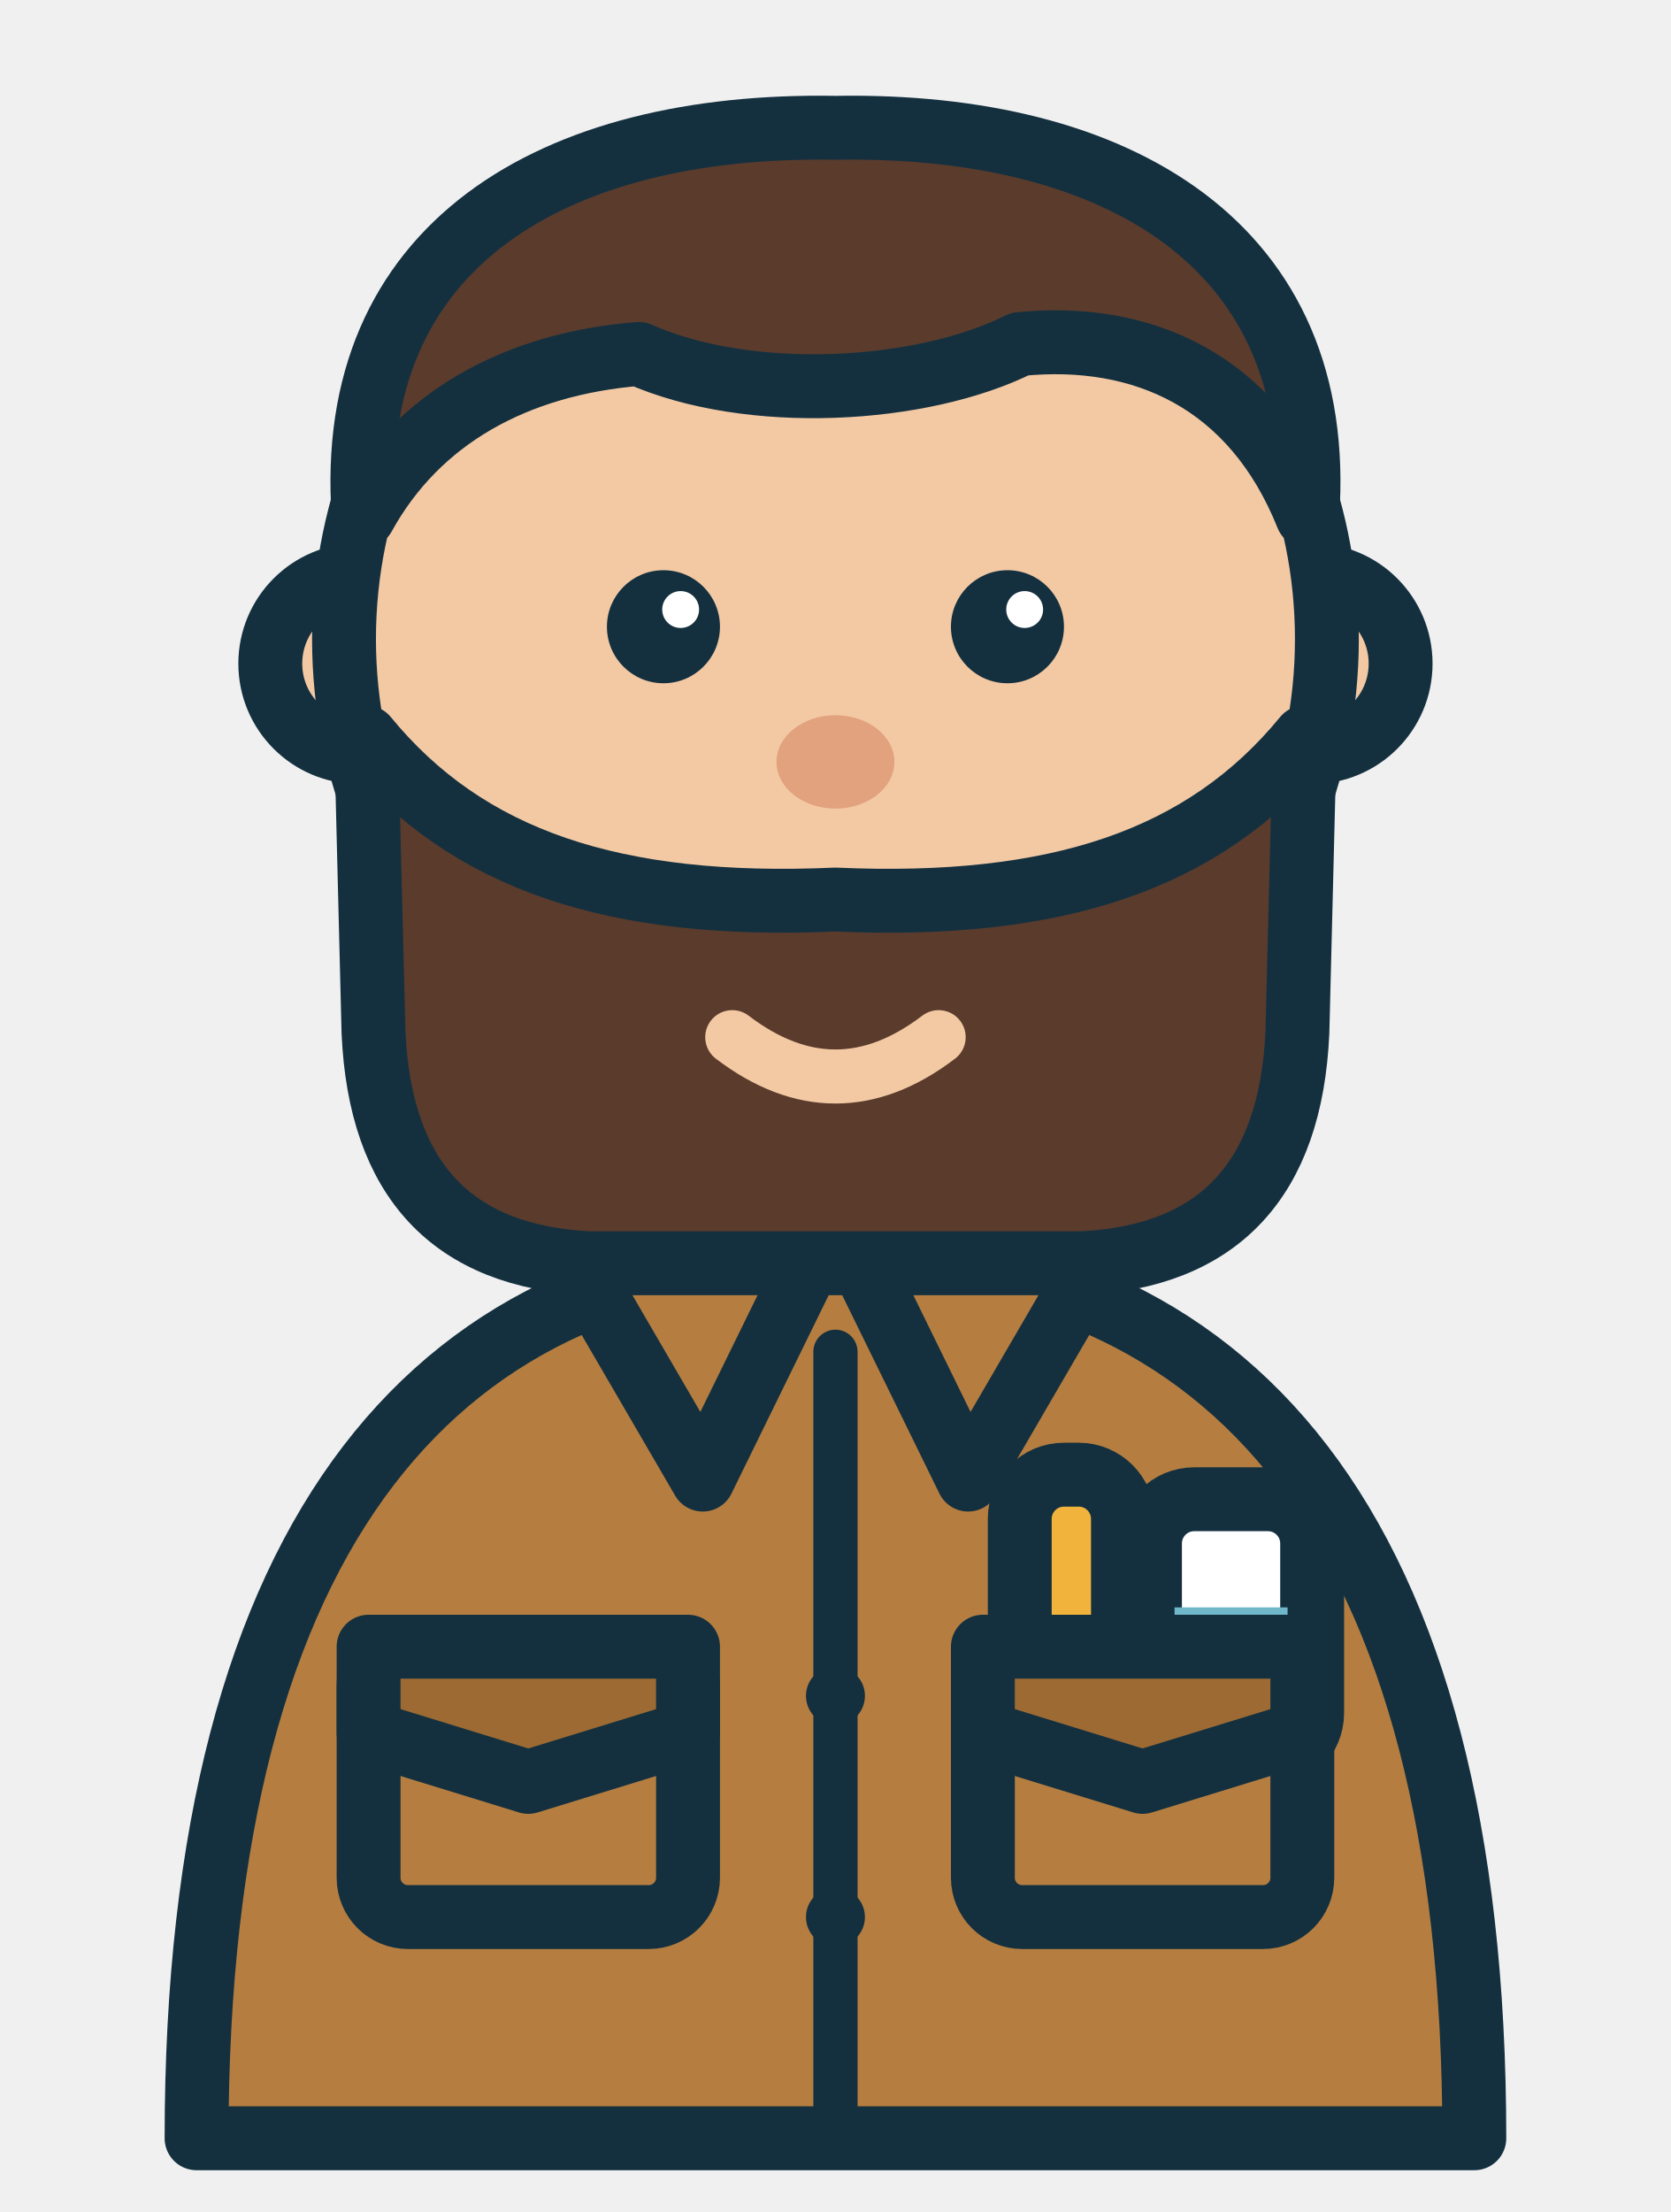
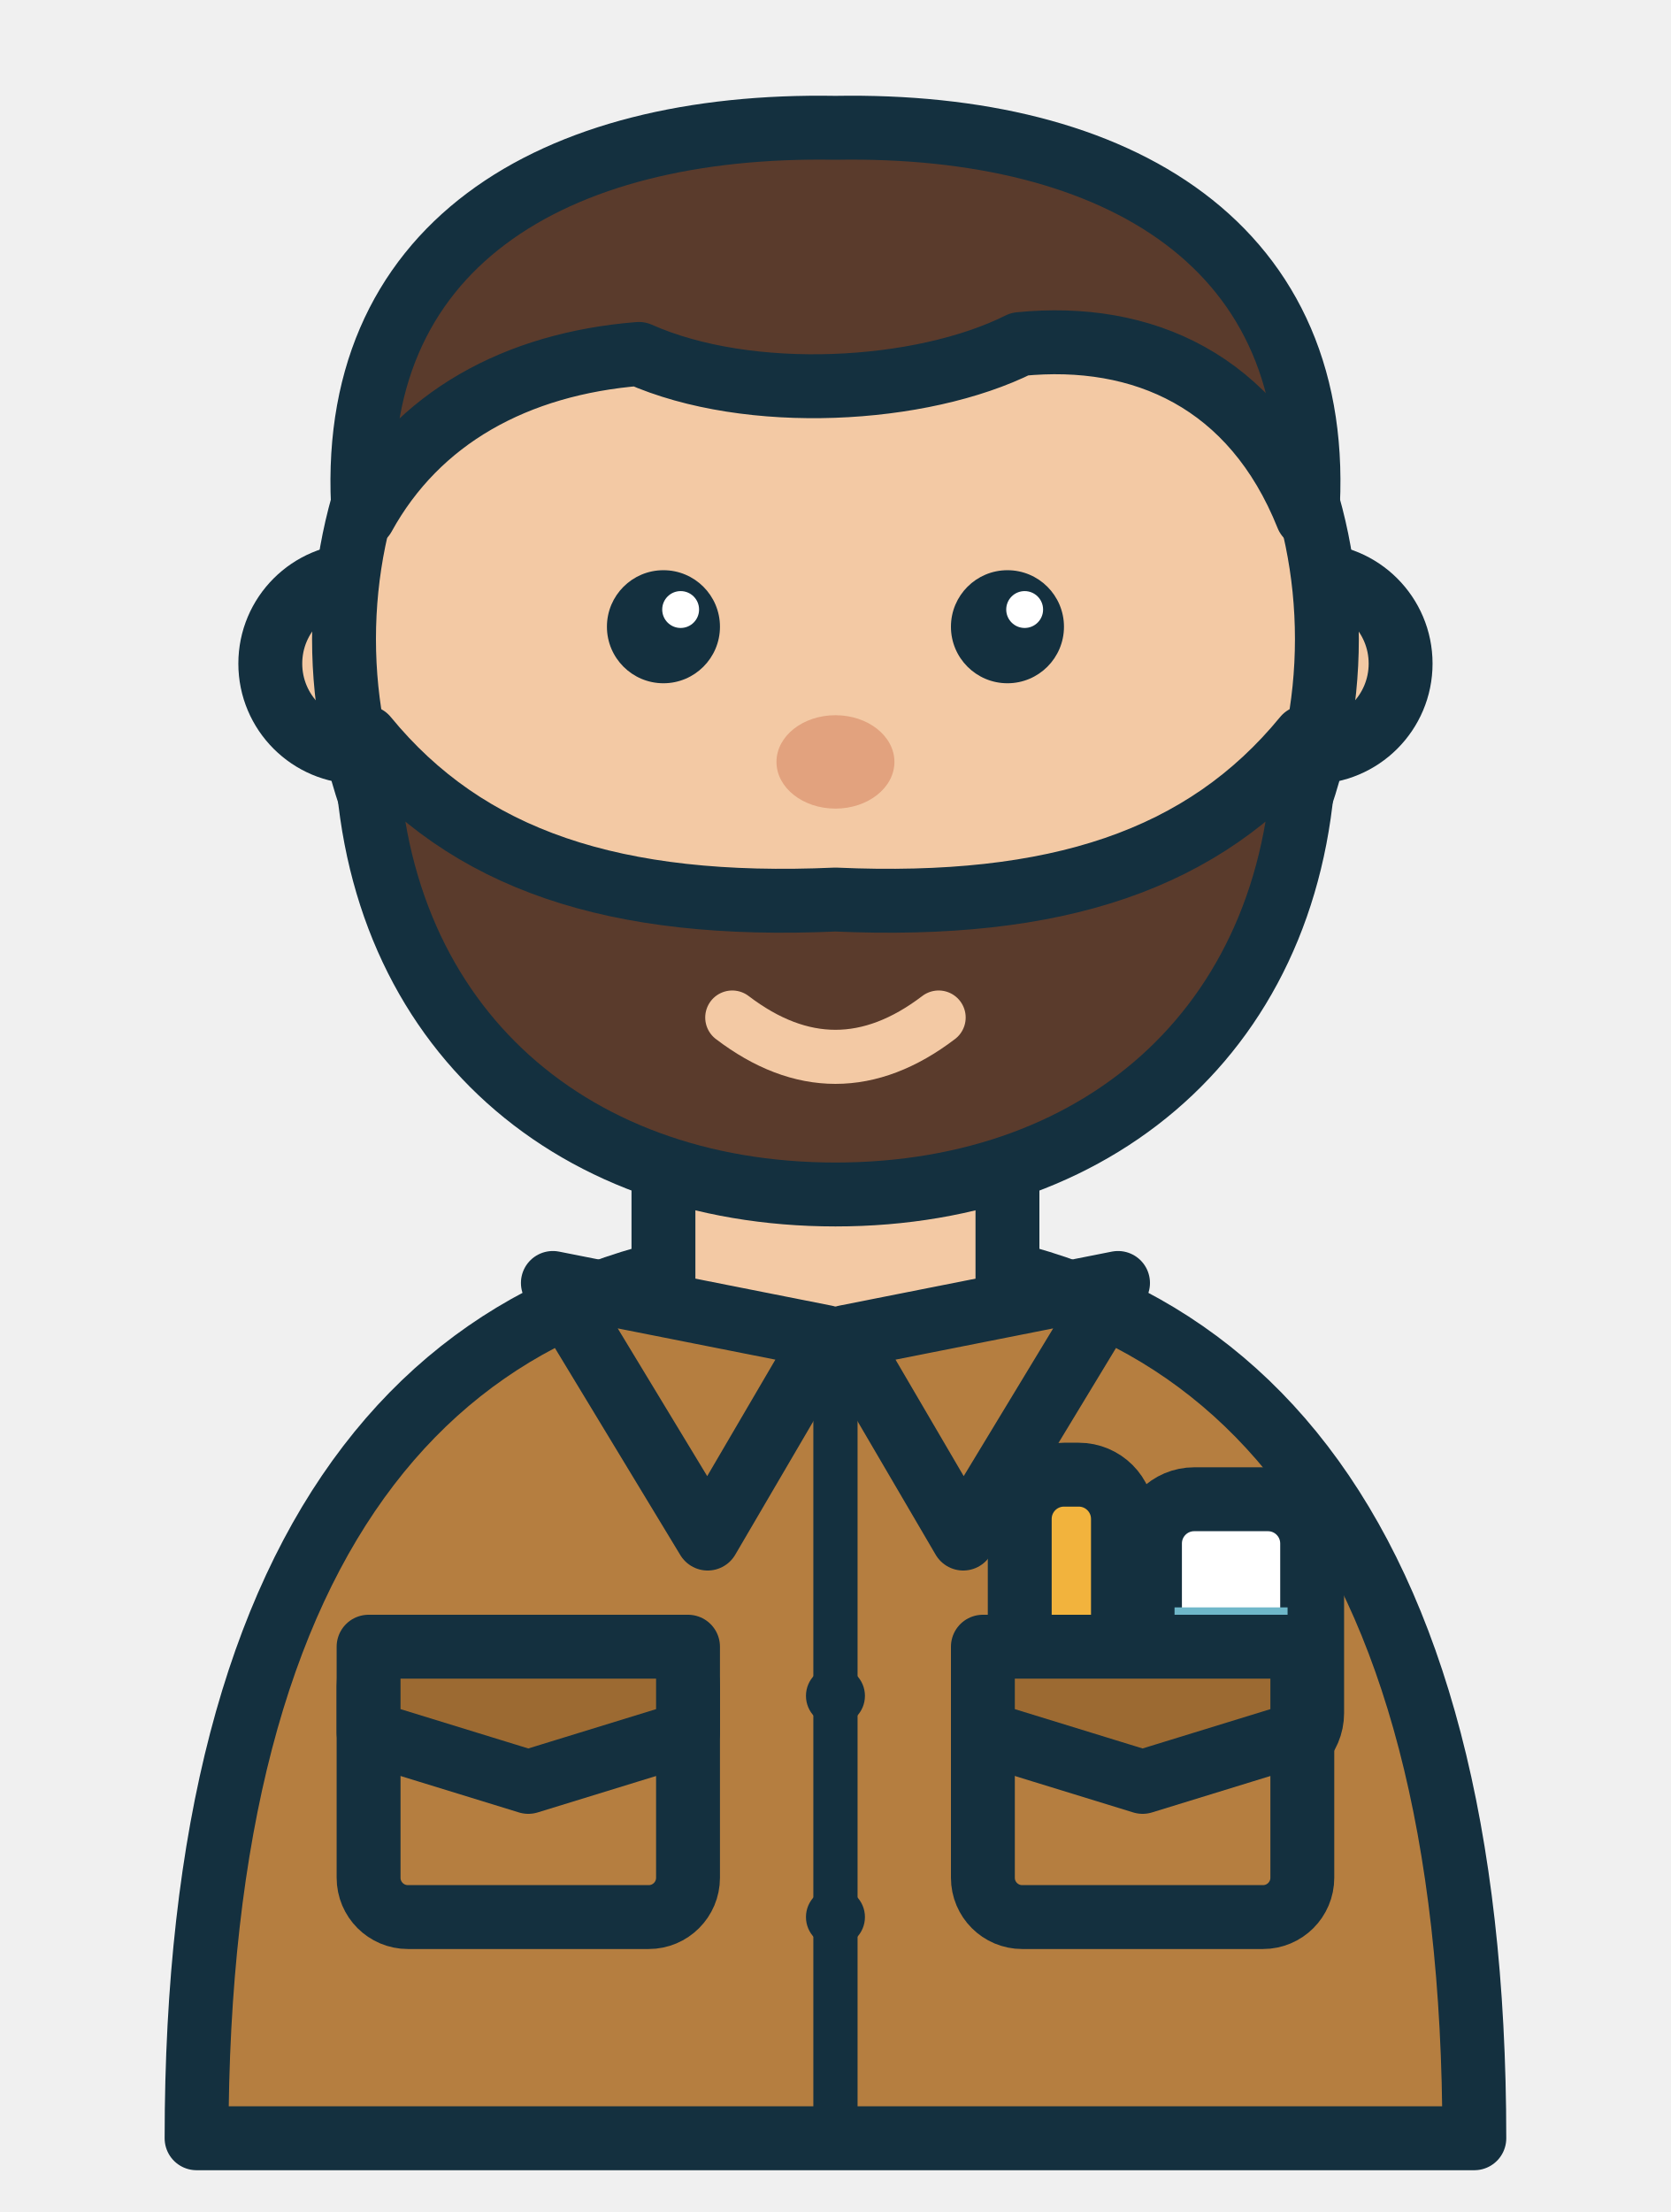
<svg xmlns="http://www.w3.org/2000/svg" viewBox="16 26 68 90" class="scientist">
  <style>
    .sc-line { stroke: #14303F; stroke-width: 2.6; stroke-linejoin: round; stroke-linecap: round; }
  </style>
  <path class="sc-line" d="M24 113 C24 88 34 77 50 77 C66 77 76 88 76 113 Z" fill="#B57E40" />
-   <path class="sc-line" d="M37.5 74 L49.6 76 L44.6 86.2 Z" fill="#B57E40" stroke-width="2.2" />
-   <path class="sc-line" d="M62.5 74 L50.4 76 L55.4 86.2 Z" fill="#B57E40" stroke-width="2.2" />
+   <rect class="sc-line" x="43" y="68" width="14" height="14" rx="3" fill="#F3C9A4" />
+   <path class="sc-line" d="M38.5 78.2 L49.6 80.4 L44.8 88.6 Z" fill="#B57E40" stroke-width="2.2" />
+   <path class="sc-line" d="M61.5 78.2 L50.4 80.4 L55.2 88.6 Z" fill="#B57E40" stroke-width="2.2" />
  <path d="M50 81 V112" stroke="#14303F" stroke-width="1.8" stroke-linecap="round" />
  <circle cx="50" cy="95" r="1.2" fill="#14303F" />
  <circle cx="50" cy="104" r="1.2" fill="#14303F" />
  <rect class="sc-line" x="31" y="93" width="13" height="11" rx="1.6" fill="#B57E40" stroke-width="2" />
  <path class="sc-line" d="M31 93 H44 V96.5 L37.5 98.5 L31 96.5 Z" fill="#9C6A32" stroke-width="2" />
  <rect class="sc-line" x="57.5" y="86" width="4.2" height="10" rx="1.8" fill="#F2B33D" stroke-width="1.8" />
  <rect class="sc-line" x="62.8" y="87" width="6.6" height="10.5" rx="1.8" fill="#FFFFFF" stroke-width="1.8" />
  <rect x="63.8" y="91.4" width="4.6" height="3.6" fill="#6FB7C9" />
  <rect class="sc-line" x="56" y="93" width="13" height="11" rx="1.6" fill="#B57E40" stroke-width="2" />
  <path class="sc-line" d="M56 93 H69 V96.5 L62.5 98.5 L56 96.5 Z" fill="#9C6A32" stroke-width="2" />
  <circle class="sc-line" cx="30.6" cy="53" r="3.6" fill="#F3C9A4" stroke-width="2.2" />
  <circle class="sc-line" cx="69.4" cy="53" r="3.6" fill="#F3C9A4" stroke-width="2.2" />
  <circle class="sc-line" cx="50" cy="52" r="20" fill="#F3C9A4" />
  <path class="sc-line" d="M30.8 47 C30 36 38.5 31 50 31.2 C61.5 31 70 36 69.2 47 C67 41.5 62.5 39.5 57.5 40 C53.5 42 46.5 42.4 42 40.4 C37 40.8 33 43 30.8 47 Z" fill="#5A3B2C" />
-   <path class="sc-line" d="M30.9 56 L31.2 68 Q31.6 77 40 77.4 L60 77.4 Q68.4 77 68.8 68 L69.1 56 C65 61 59 63 50 62.6 C41 63 35 61 30.9 56 Z" fill="#5A3B2C" />
-   <path d="M45.8 68.2 q4.2 3.2 8.4 0" fill="none" stroke="#F3C9A4" stroke-width="2.2" stroke-linecap="round" />
+   <path class="sc-line" d="M30.9 56 C31 67.5 39 74.6 50 74.6 C61 74.6 69 67.5 69.1 56 C65 61 59 63 50 62.6 C41 63 35 61 30.9 56 Z" fill="#5A3B2C" />
+   <path d="M45.8 67.4 q4.2 3.2 8.4 0" fill="none" stroke="#F3C9A4" stroke-width="2.2" stroke-linecap="round" />
  <circle cx="43" cy="51.5" r="2.3" fill="#14303F" />
  <circle cx="43.7" cy="50.8" r="0.75" fill="#FFFFFF" />
  <circle cx="57" cy="51.5" r="2.3" fill="#14303F" />
  <circle cx="57.7" cy="50.8" r="0.75" fill="#FFFFFF" />
  <ellipse cx="50" cy="57" rx="2.4" ry="1.9" fill="#E2A27E" />
</svg>
